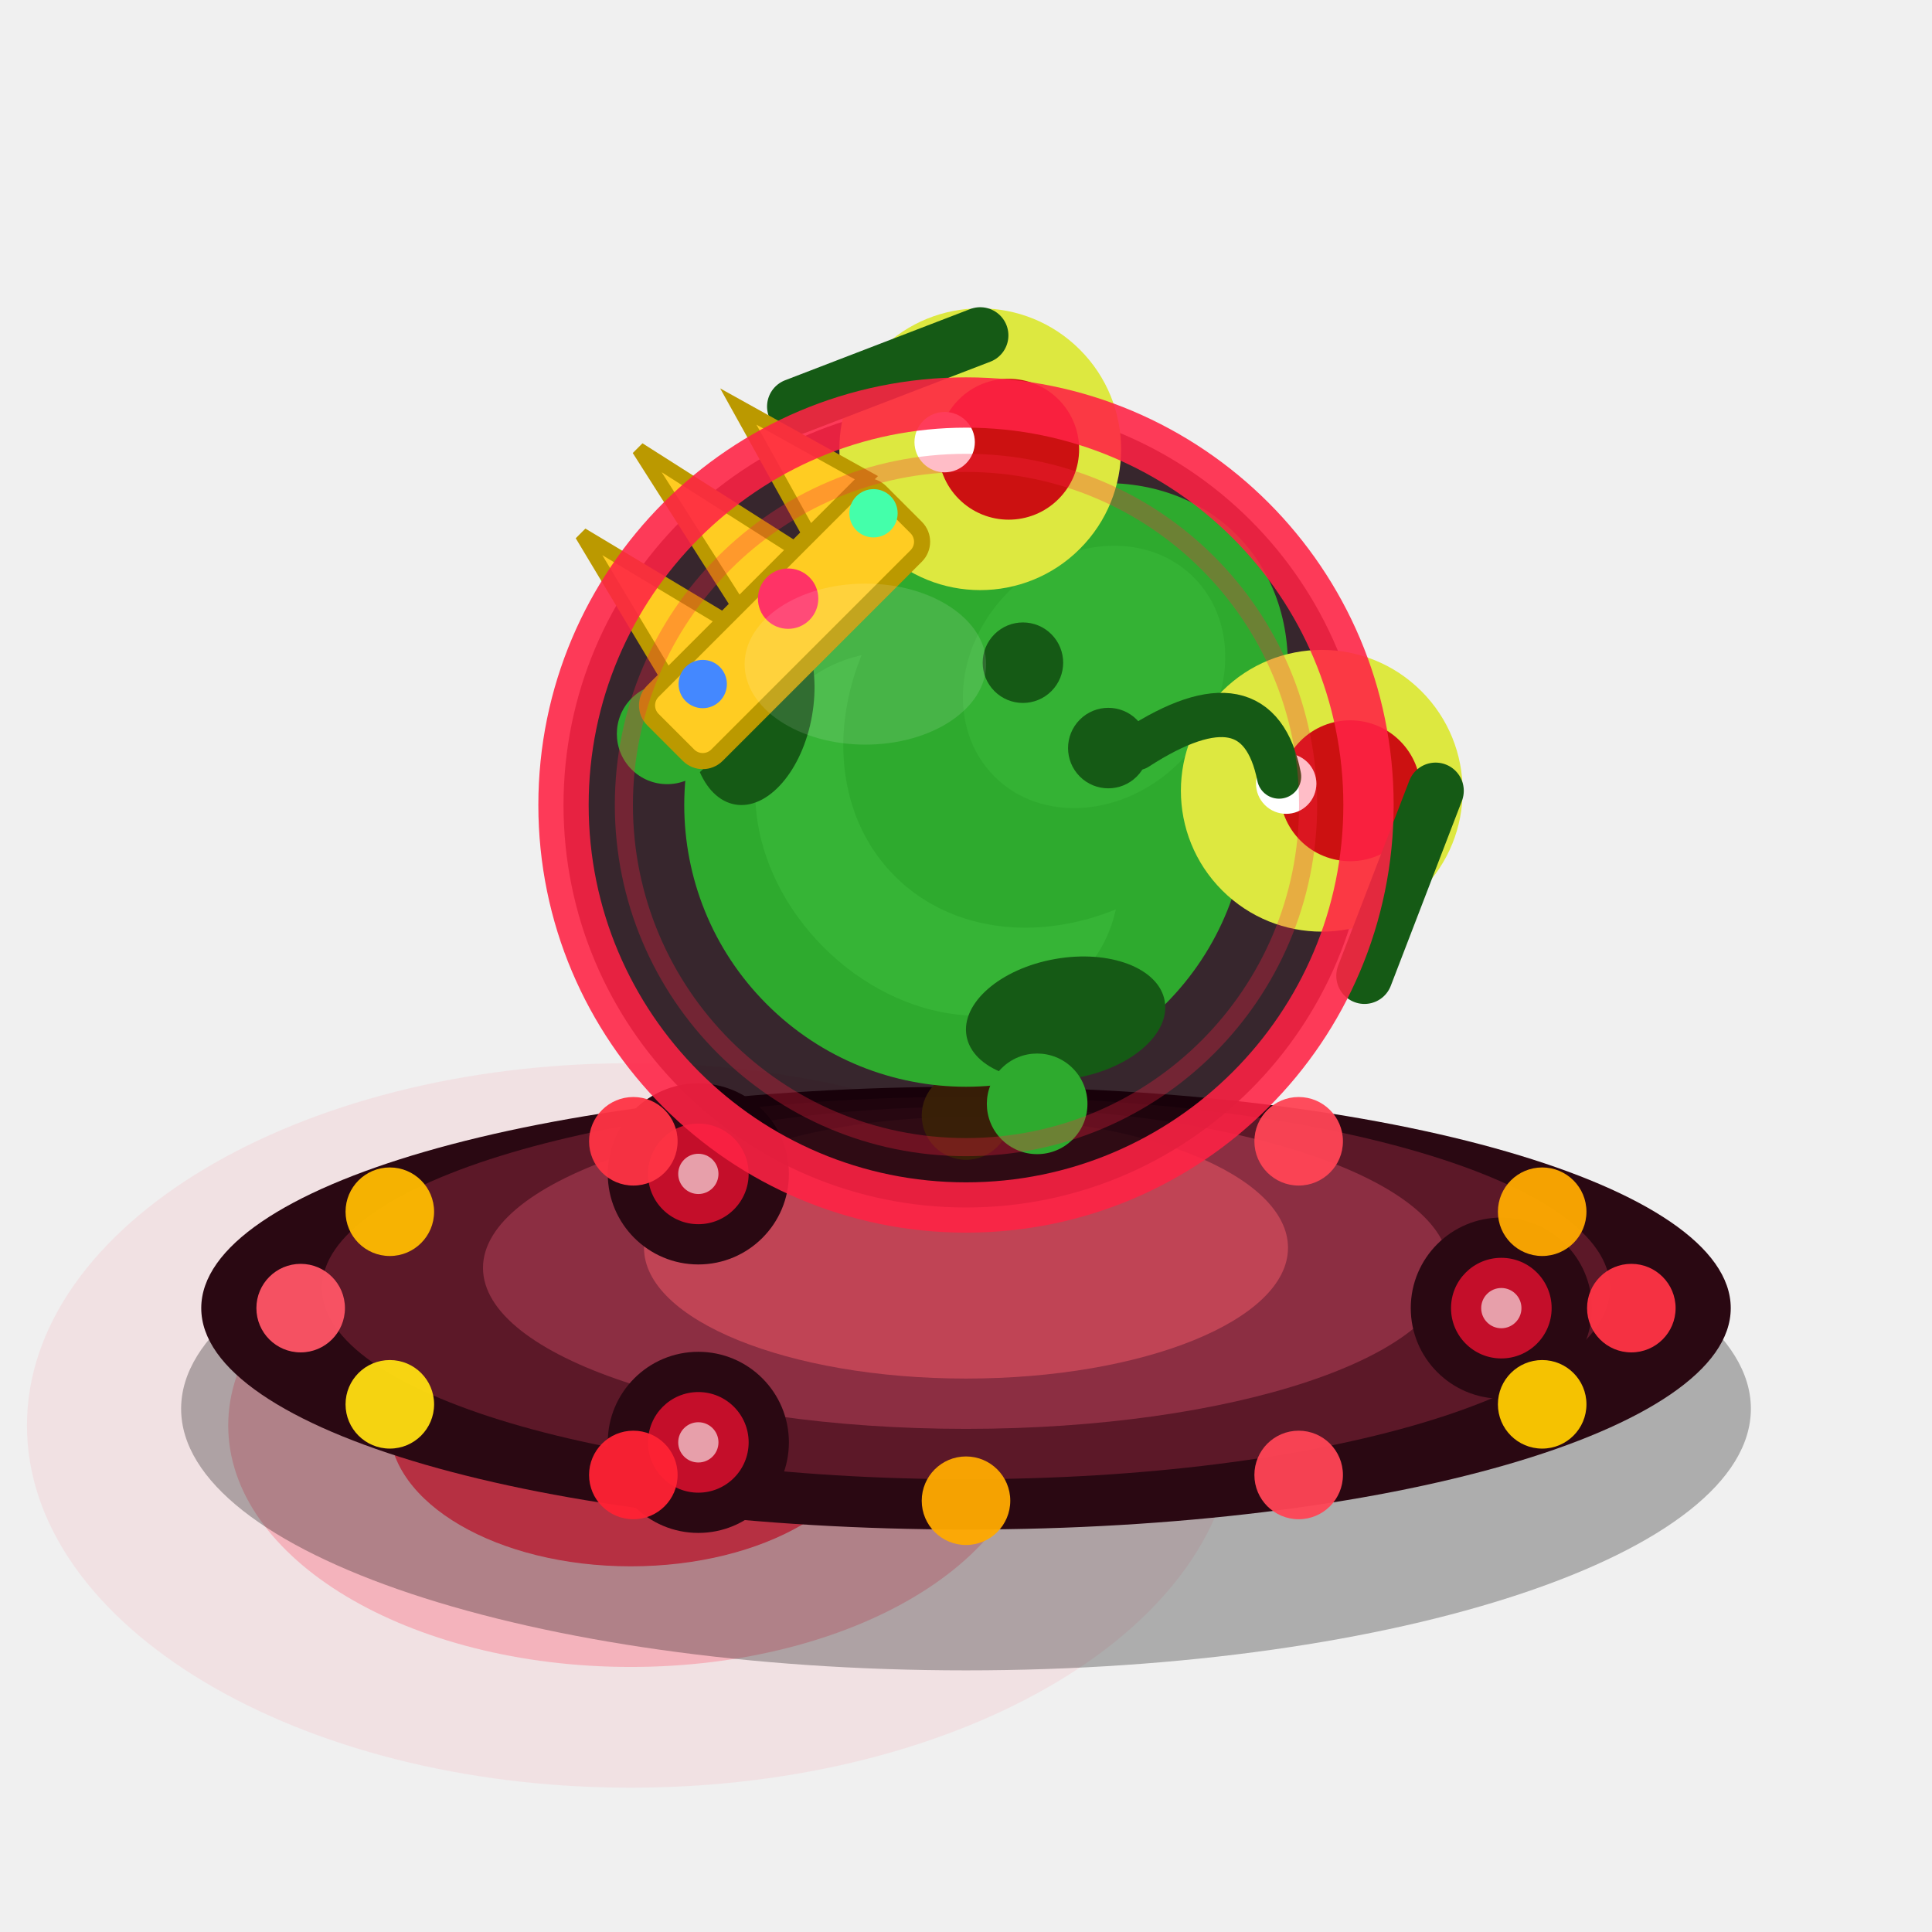
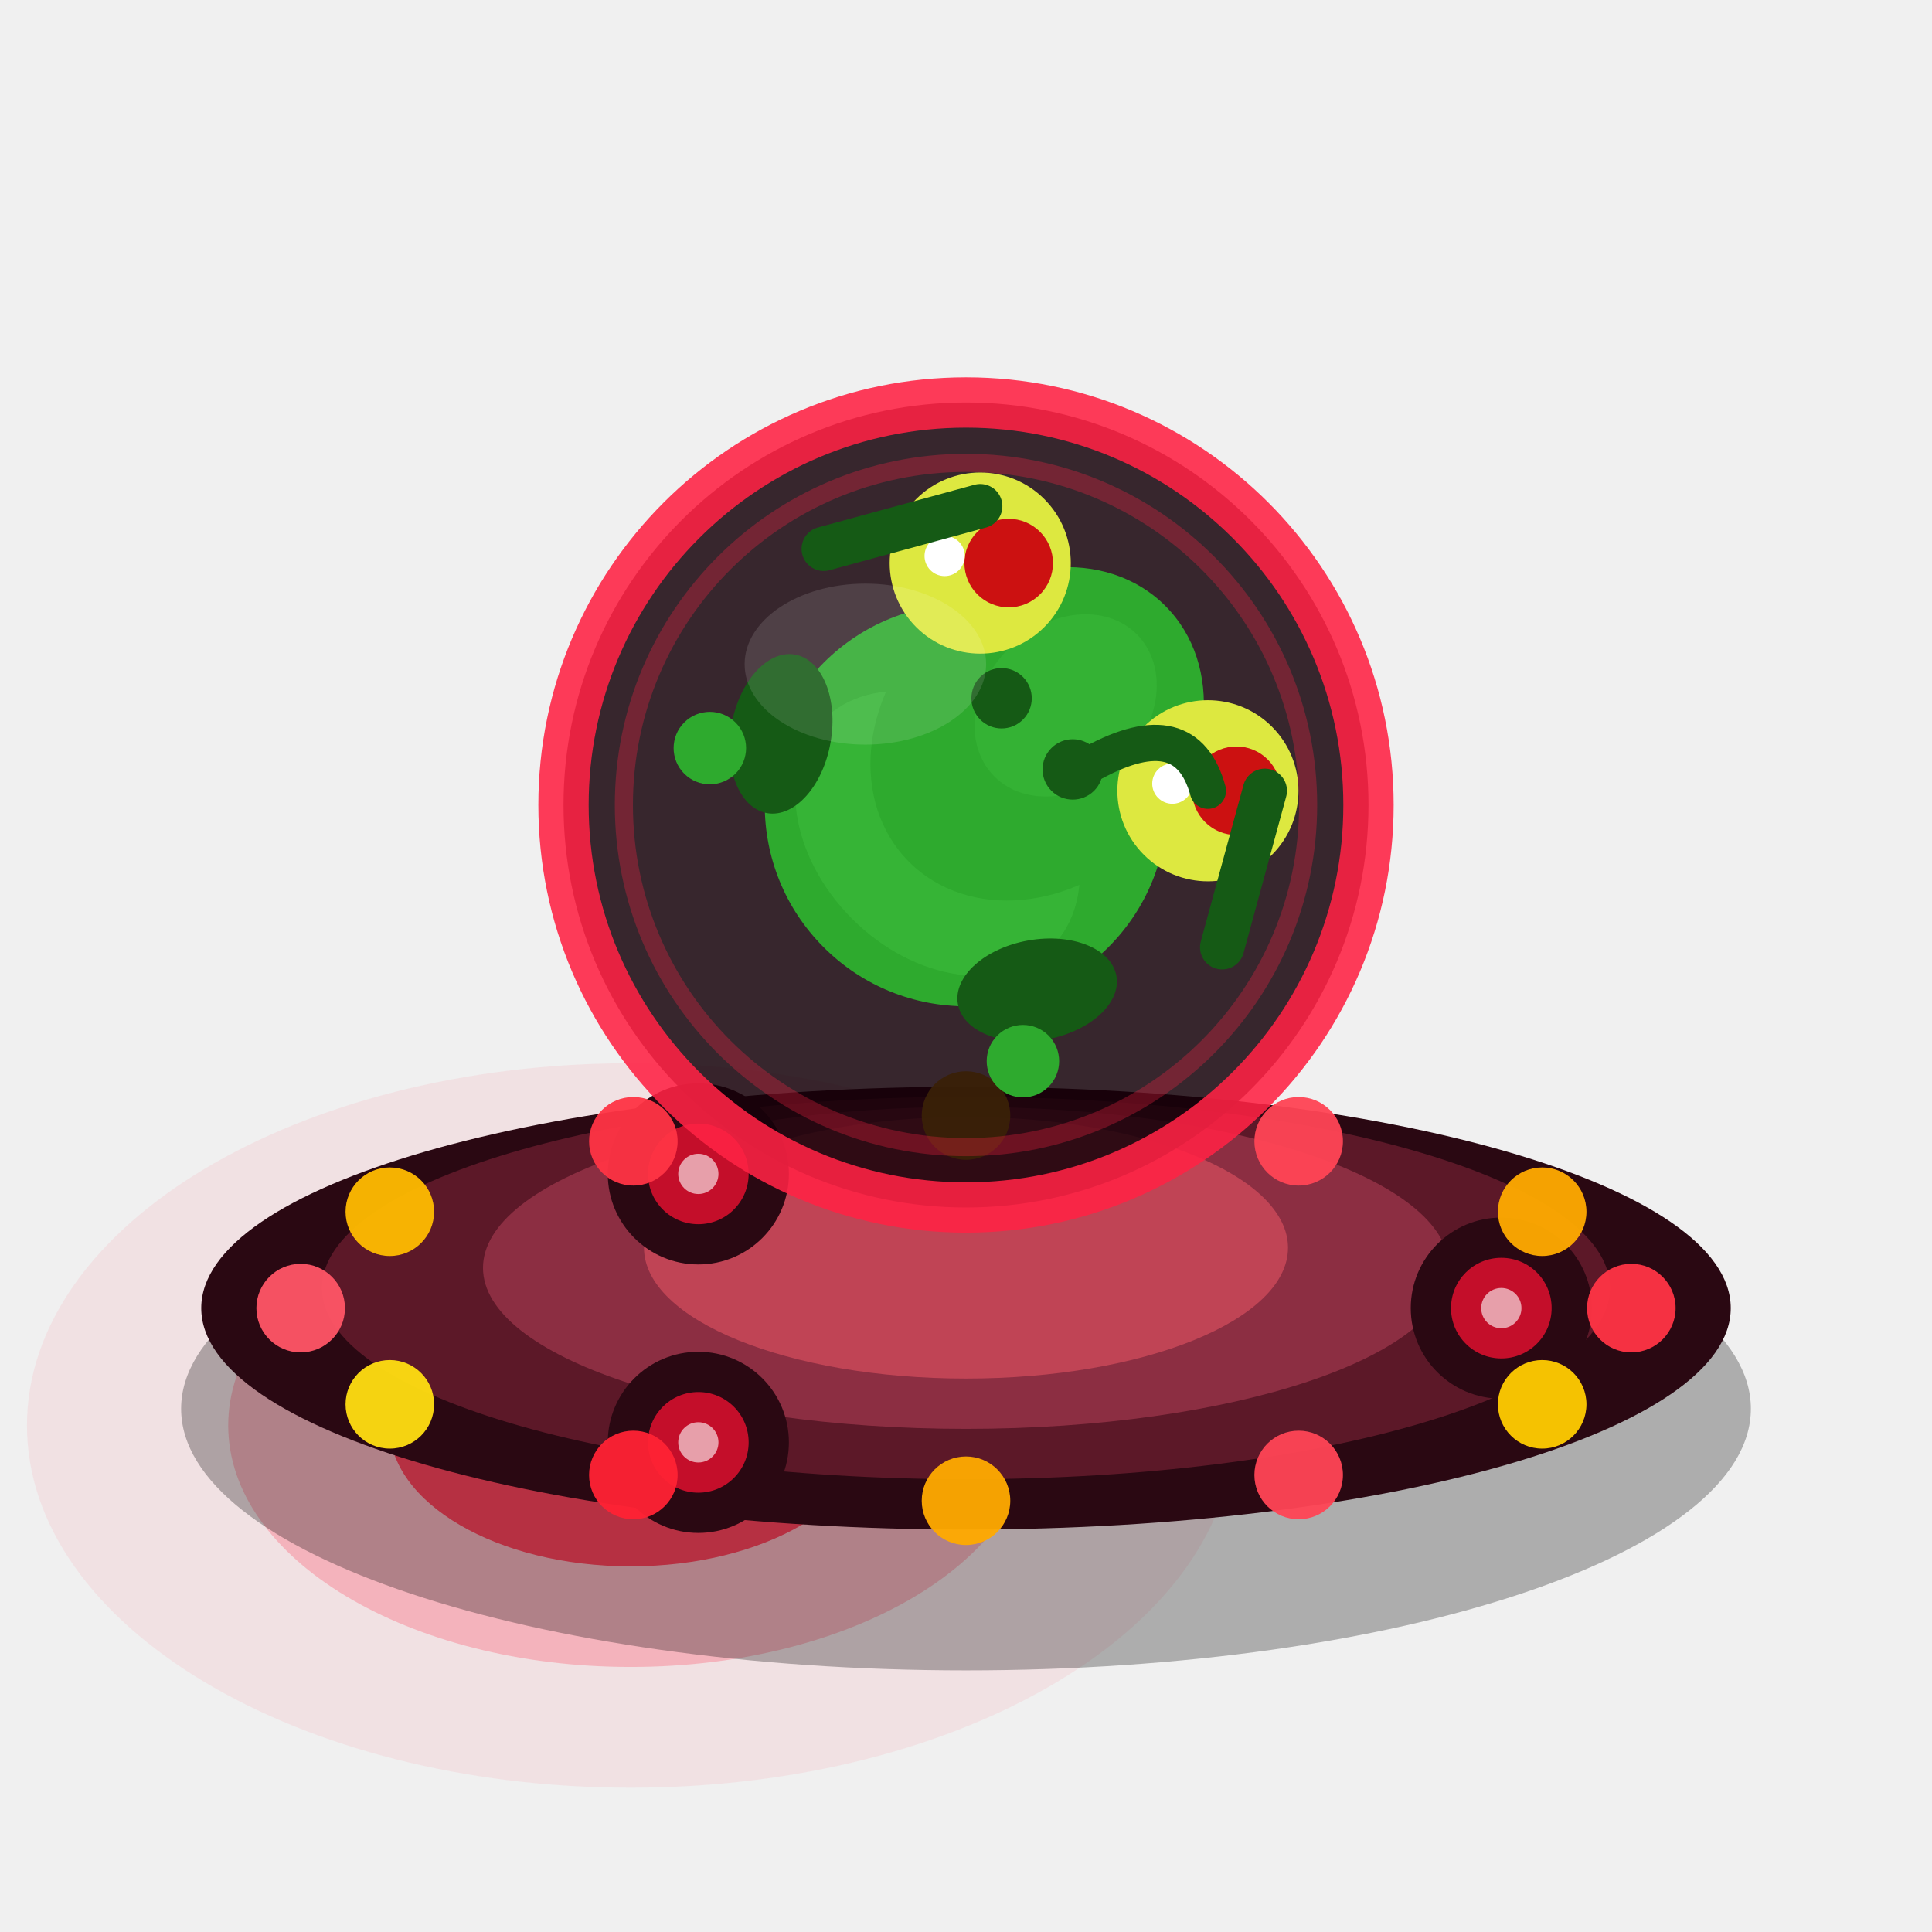
<svg xmlns="http://www.w3.org/2000/svg" viewBox="0 0 96 96" width="96" height="96">
  <ellipse cx="31.34" cy="70.83" rx="12" ry="7" fill="#ff1133" opacity="0.70" />
  <ellipse cx="31.34" cy="70.83" rx="20" ry="12" fill="#ff1133" opacity="0.22" />
  <ellipse cx="31.34" cy="70.83" rx="30" ry="18" fill="#ff1133" opacity="0.07" />
  <ellipse cx="48" cy="70" rx="39" ry="13" fill="black" opacity="0.28" />
  <ellipse cx="48" cy="65" rx="38" ry="11" fill="#2a0812" />
  <ellipse cx="48" cy="64" rx="32" ry="9.5" fill="#5c1828" />
  <ellipse cx="48" cy="63" rx="24" ry="8" fill="#8c2e42" />
  <ellipse cx="48" cy="62" rx="16" ry="6.5" fill="#c04455" />
  <circle cx="74.6" cy="65" r="4.5" fill="#2a0812" />
  <circle cx="74.6" cy="65" r="2.5" fill="#ff1133" opacity="0.72" />
  <circle cx="74.6" cy="65" r="1" fill="white" opacity="0.60" />
  <circle cx="34.7" cy="71.67" r="4.5" fill="#2a0812" />
  <circle cx="34.7" cy="71.67" r="2.5" fill="#ff1133" opacity="0.72" />
  <circle cx="34.7" cy="71.67" r="1" fill="white" opacity="0.60" />
  <circle cx="34.7" cy="58.33" r="4.5" fill="#2a0812" />
  <circle cx="34.7" cy="58.33" r="2.5" fill="#ff1133" opacity="0.72" />
  <circle cx="34.7" cy="58.33" r="1" fill="white" opacity="0.60" />
  <circle cx="81.06" cy="65" r="2.2" fill="#ff3344" opacity="0.95" />
  <circle cx="76.63" cy="69.78" r="2.2" fill="#ffcc00" opacity="0.95" />
  <circle cx="64.53" cy="73.29" r="2.2" fill="#ff4455" opacity="0.95" />
  <circle cx="48" cy="74.57" r="2.2" fill="#ffaa00" opacity="0.95" />
  <circle cx="31.47" cy="73.29" r="2.2" fill="#ff2233" opacity="0.95" />
  <circle cx="19.37" cy="69.78" r="2.2" fill="#ffdd11" opacity="0.95" />
  <circle cx="14.94" cy="65" r="2.2" fill="#ff5566" opacity="0.95" />
  <circle cx="19.37" cy="60.21" r="2.2" fill="#ffbb00" opacity="0.95" />
  <circle cx="31.47" cy="56.71" r="2.2" fill="#ff3344" opacity="0.95" />
  <circle cx="48" cy="55.43" r="2.2" fill="#ffcc00" opacity="0.95" />
  <circle cx="64.53" cy="56.71" r="2.2" fill="#ff4455" opacity="0.95" />
  <circle cx="76.63" cy="60.21" r="2.2" fill="#ffaa00" opacity="0.95" />
  <circle cx="48" cy="40" r="20" fill="#140008" opacity="0.84" />
  <g transform="rotate(315, 48, 40)">
-     <circle cx="48" cy="40" r="14" fill="#2eaa2e" />
-     <ellipse cx="46" cy="40" rx="8" ry="10" fill="#4acc4a" opacity="0.30" />
-     <ellipse cx="55" cy="40" rx="12" ry="10" fill="#2eaa2e" />
-     <ellipse cx="57" cy="40" rx="7" ry="6" fill="#4acc4a" opacity="0.22" />
-     <ellipse cx="44" cy="29" rx="5" ry="3" fill="#155a15" transform="rotate(-35,44,29)" />
-     <ellipse cx="44" cy="51" rx="5" ry="3" fill="#155a15" transform="rotate(35,44,51)" />
-     <circle cx="40" cy="27" r="2.5" fill="#2eaa2e" />
-     <circle cx="40" cy="53" r="2.5" fill="#2eaa2e" />
-     <circle cx="61" cy="28" r="7" fill="#dde840" />
-     <circle cx="62" cy="29" r="3.5" fill="#cc1111" />
-     <circle cx="60" cy="26.5" r="1.5" fill="white" />
-     <path d="M 56 20 L 65 24" stroke="#155a15" stroke-width="2.8" stroke-linecap="round" fill="none" />
-     <circle cx="61" cy="52" r="7" fill="#dde840" />
-     <circle cx="62" cy="53" r="3.5" fill="#cc1111" />
-     <circle cx="60" cy="50.5" r="1.5" fill="white" />
-     <path d="M 56 60 L 65 56" stroke="#155a15" stroke-width="2.8" stroke-linecap="round" fill="none" />
-     <circle cx="55" cy="37" r="2" fill="#155a15" />
-     <circle cx="55" cy="43" r="2" fill="#155a15" />
-     <path d="M 56 44 Q 63 45.5 60 50" stroke="#155a15" stroke-width="2.2" fill="none" stroke-linecap="round" />
-     <rect x="40" y="25" width="16" height="4.5" rx="1" fill="#ffcc22" stroke="#bb9900" stroke-width="0.8" />
-     <polygon points="42,25 44,17 46,25" fill="#ffcc22" stroke="#bb9900" stroke-width="0.7" />
-     <polygon points="47,25 49,16 51,25" fill="#ffcc22" stroke="#bb9900" stroke-width="0.7" />
-     <polygon points="52,25 54,18 56,25" fill="#ffcc22" stroke="#bb9900" stroke-width="0.7" />
-     <circle cx="49" cy="26.5" r="1.5" fill="#ff3366" />
-     <circle cx="43" cy="26.5" r="1.2" fill="#4488ff" />
-     <circle cx="55" cy="26.5" r="1.2" fill="#44ffaa" />
+     <circle cx="48" cy="40" r="10" fill="#2eaa2e" />
+     <ellipse cx="46" cy="40" rx="6" ry="8" fill="#4acc4a" opacity="0.30" />
+     <ellipse cx="53" cy="40" rx="9" ry="7.5" fill="#2eaa2e" />
+     <ellipse cx="55" cy="40" rx="5" ry="4" fill="#4acc4a" opacity="0.22" />
+     <ellipse cx="44" cy="31" rx="4" ry="2.5" fill="#155a15" transform="rotate(-35,44,31)" />
+     <ellipse cx="44" cy="49" rx="4" ry="2.5" fill="#155a15" transform="rotate(35,44,49)" />
+     <circle cx="41" cy="29" r="1.8" fill="#2eaa2e" />
+     <circle cx="41" cy="51" r="1.8" fill="#2eaa2e" />
+     <circle cx="57" cy="32" r="4.5" fill="#dde840" />
+     <circle cx="58" cy="33" r="2.2" fill="#cc1111" />
+     <circle cx="56" cy="30.5" r="1" fill="white" />
+     <path d="M 52 26 L 59 30" stroke="#155a15" stroke-width="2.2" stroke-linecap="round" fill="none" />
+     <circle cx="57" cy="48" r="4.5" fill="#dde840" />
+     <circle cx="58" cy="49" r="2.2" fill="#cc1111" />
+     <circle cx="56" cy="46.5" r="1" fill="white" />
+     <path d="M 52 54 L 59 50" stroke="#155a15" stroke-width="2.2" stroke-linecap="round" fill="none" />
+     <circle cx="53" cy="37.5" r="1.5" fill="#155a15" />
+     <circle cx="53" cy="42.5" r="1.5" fill="#155a15" />
+     <path d="M 54 43 Q 59 44.5 57 48" stroke="#155a15" stroke-width="1.8" fill="none" stroke-linecap="round" />
  </g>
  <circle cx="48" cy="40" r="20" fill="none" stroke="#ff2244" stroke-width="2.5" opacity="0.88" />
  <circle cx="48" cy="40" r="17" fill="none" stroke="#ff2244" stroke-width="0.9" opacity="0.30" />
  <ellipse cx="43" cy="33" rx="6" ry="4" fill="white" opacity="0.12" />
</svg>
